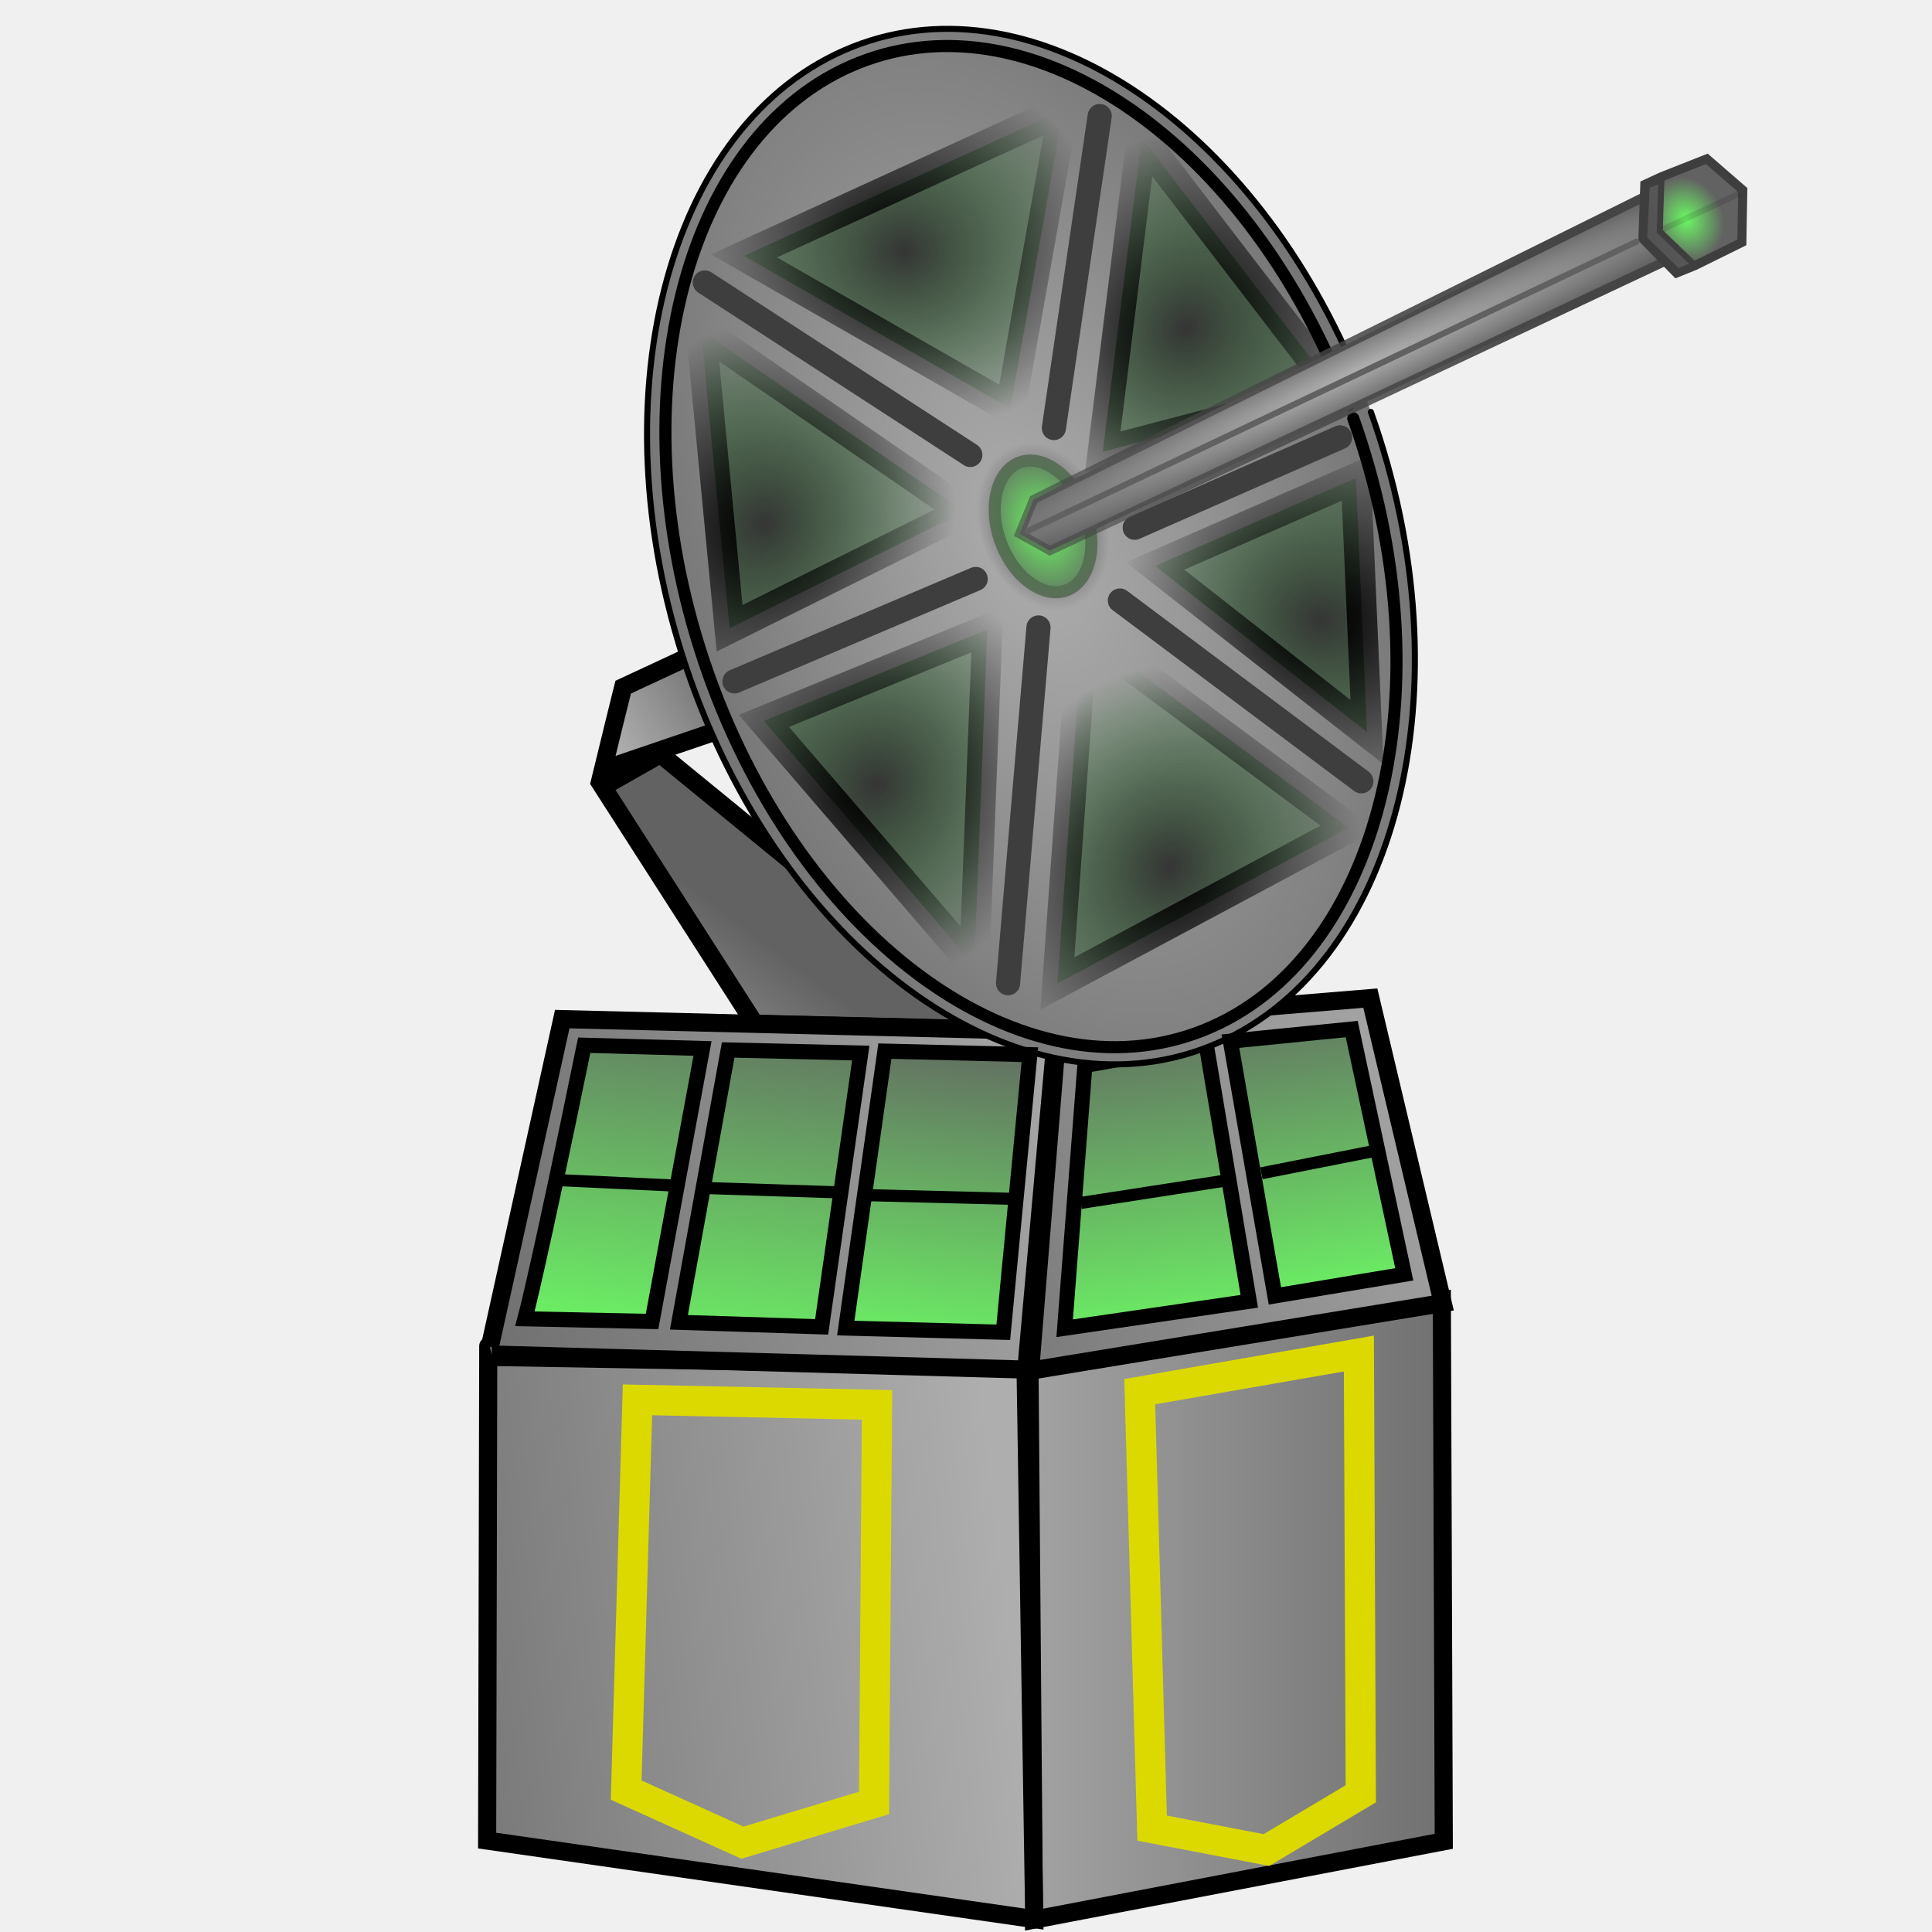
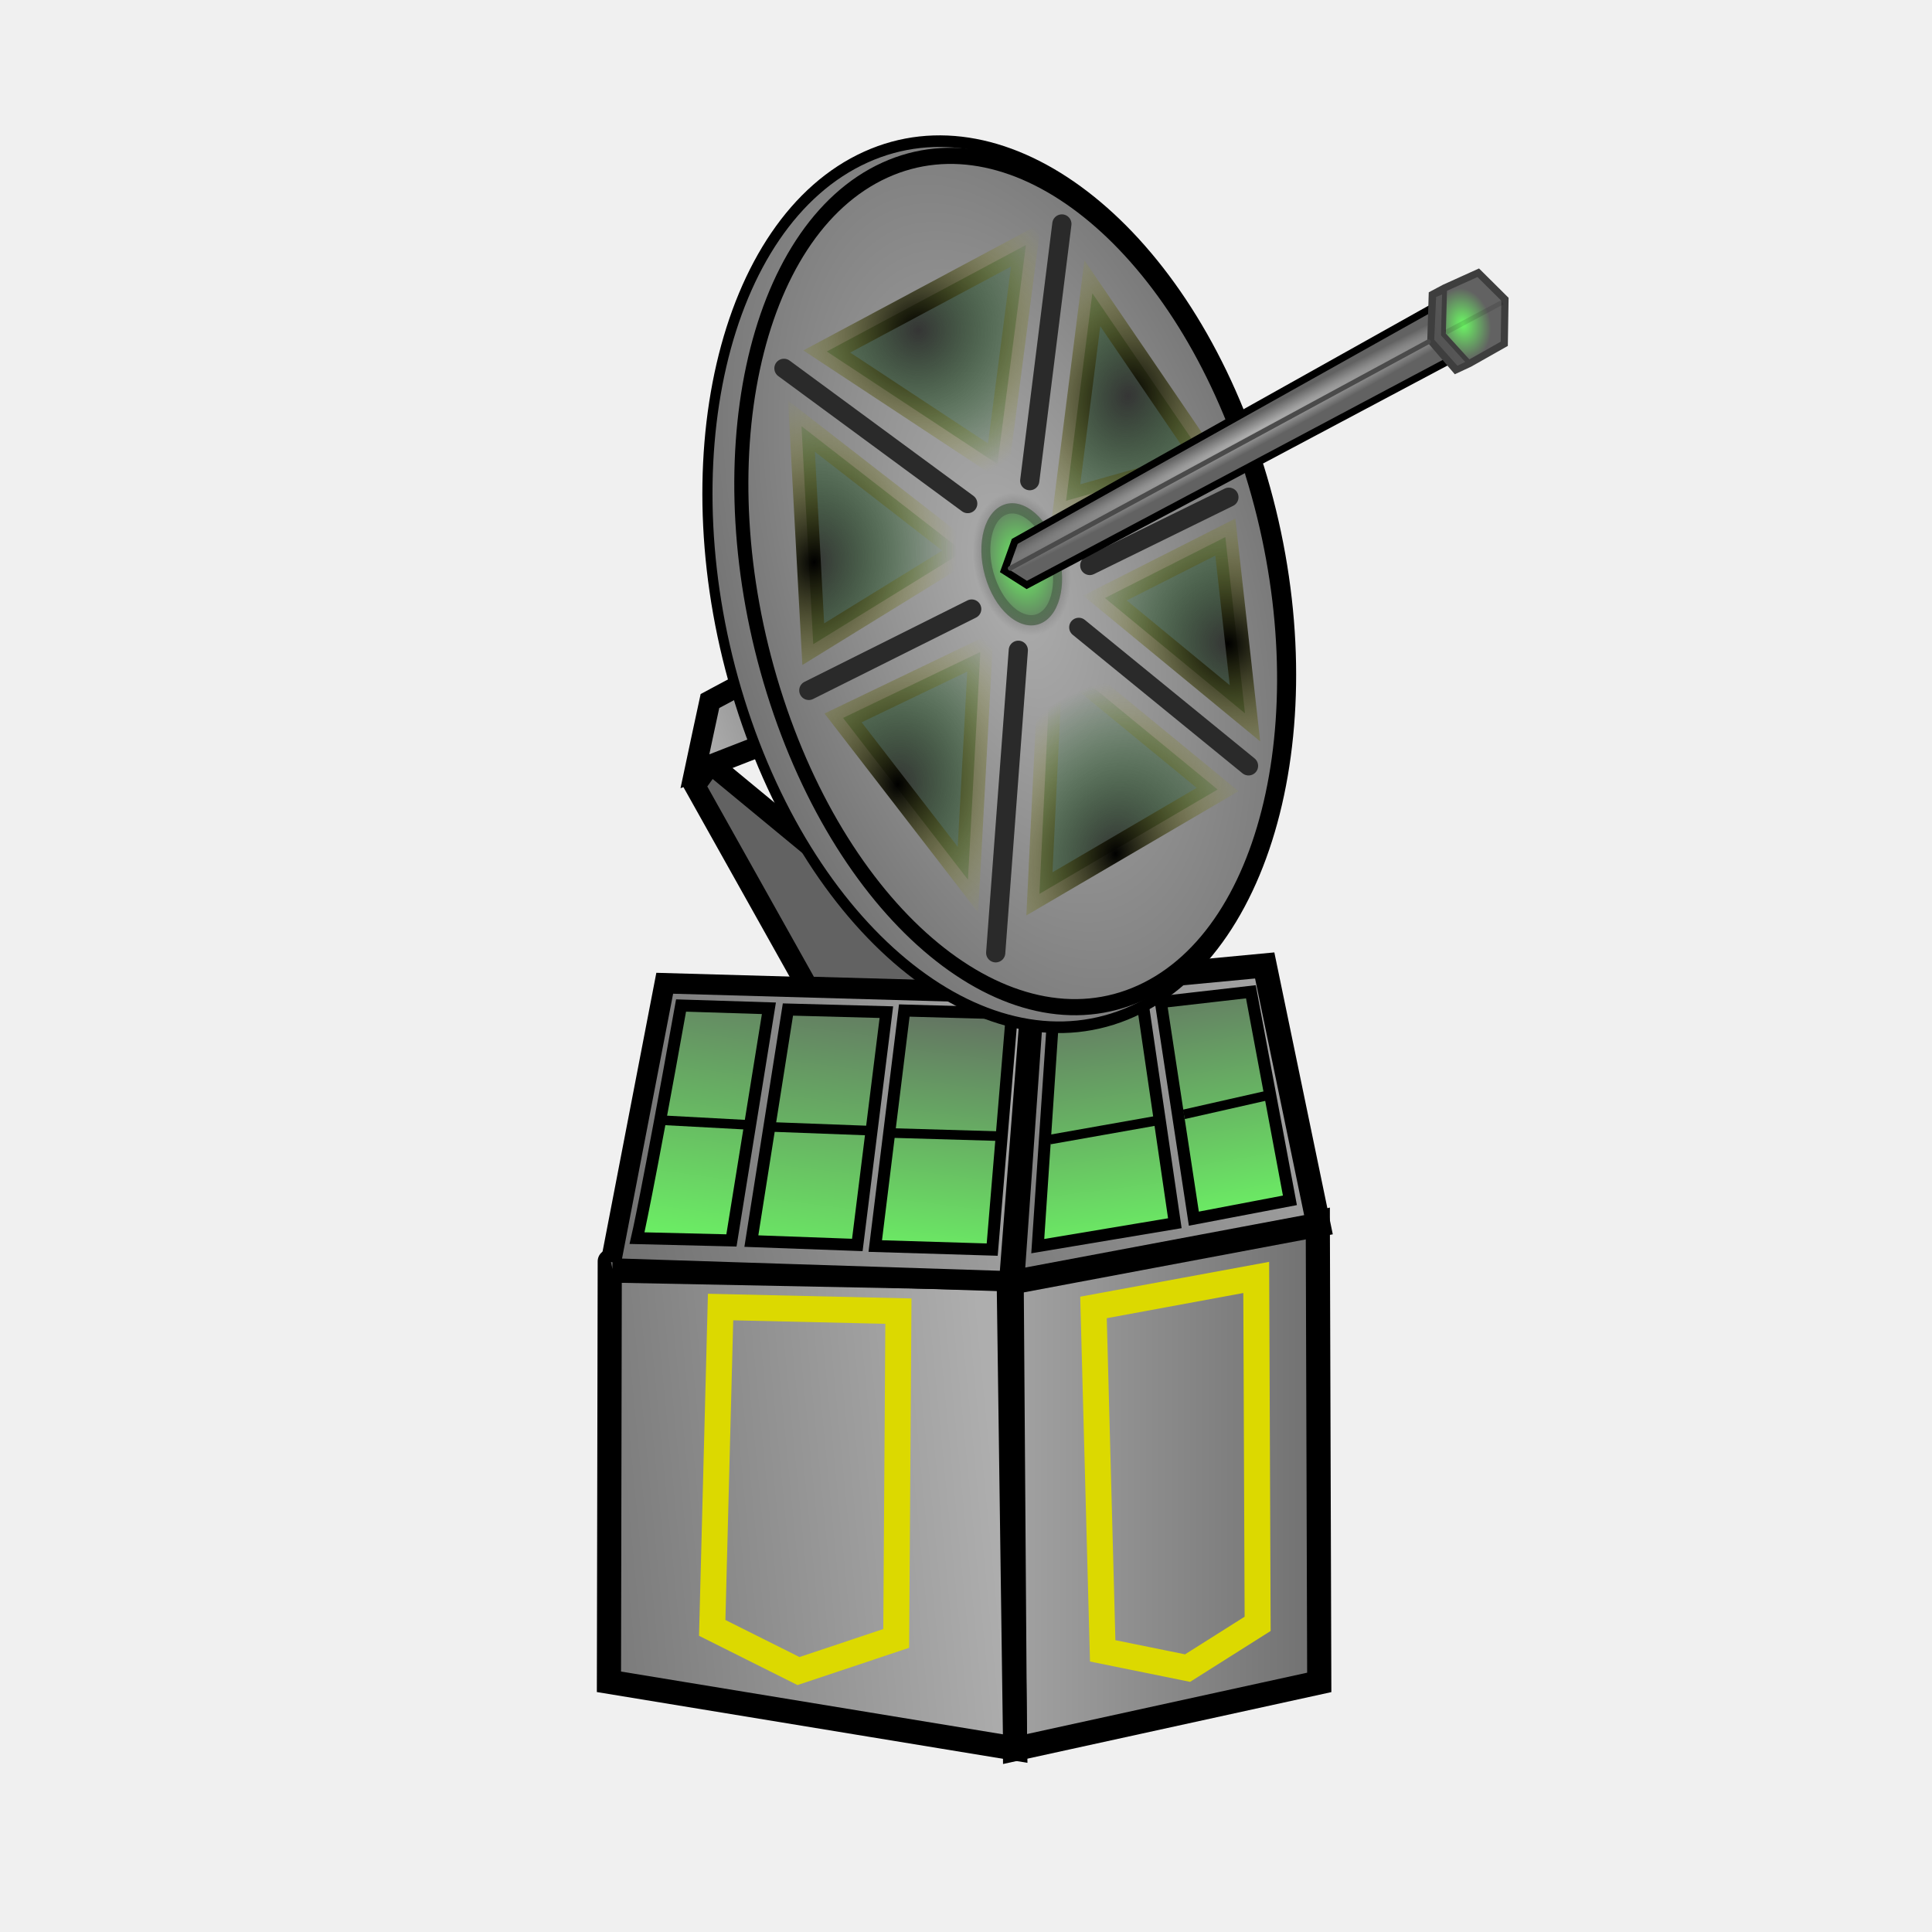
<svg xmlns="http://www.w3.org/2000/svg" xmlns:xlink="http://www.w3.org/1999/xlink" width="64" height="64" id="svg2" version="1.1">
  <defs id="defs4">
+     <linearGradient id="linearGradient3862">
+       <stop style="stop-color:#ffffff;stop-opacity:1;" offset="0" id="stop3864" />
+       <stop style="stop-color:#ffffff;stop-opacity:0;" offset="1" id="stop3866" />
+     </linearGradient>
    <linearGradient id="linearGradient3998">
      <stop id="stop4000" offset="0" style="stop-color:#bebebe;stop-opacity:1;" />
      <stop id="stop4002" offset="1" style="stop-color:#515151;stop-opacity:1;" />
    </linearGradient>
    <linearGradient id="linearGradient3932">
      <stop id="stop3934" offset="0" style="stop-color:#6cf864;stop-opacity:1;" />
      <stop id="stop3936" offset="1" style="stop-color:#626262;stop-opacity:1;" />
    </linearGradient>
    <linearGradient id="linearGradient3926">
      <stop id="stop3928" offset="0" style="stop-color:#f3ee28;stop-opacity:1;" />
      <stop id="stop3930" offset="1" style="stop-color:#89d539;stop-opacity:1;" />
    </linearGradient>
    <linearGradient id="linearGradient3920">
      <stop style="stop-color:#da7c71;stop-opacity:1;" offset="0" id="stop3922" />
      <stop style="stop-color:#2daf15;stop-opacity:1;" offset="1" id="stop3924" />
    </linearGradient>
    <linearGradient id="linearGradient3914">
      <stop id="stop3916" offset="0" style="stop-color:#7be02a;stop-opacity:1;" />
      <stop id="stop3918" offset="1" style="stop-color:#dc5f3f;stop-opacity:1;" />
    </linearGradient>
    <linearGradient id="linearGradient5419">
      <stop style="stop-color:#4c4c4c;stop-opacity:1;" offset="0" id="stop5421" />
      <stop style="stop-color:#666666;stop-opacity:1;" offset="1" id="stop5423" />
    </linearGradient>
    <linearGradient id="linearGradient3957">
-       <stop style="stop-color:#454545;stop-opacity:1;" offset="0" id="stop3959" />
-       <stop style="stop-color:#454545;stop-opacity:0.192;" offset="1" id="stop3961" />
+       <stop style="stop-color:#232323;stop-opacity:1;" offset="0" id="stop3959" />
+       <stop style="stop-color:#252525;stop-opacity:0.667;" offset="1" id="stop3961" />
    </linearGradient>
    <linearGradient id="linearGradient3949">
      <stop style="stop-color:#2c2c2c;stop-opacity:1;" offset="0" id="stop3951" />
      <stop style="stop-color:#2c2c2c;stop-opacity:0;" offset="1" id="stop3953" />
    </linearGradient>
    <linearGradient id="linearGradient3885">
      <stop style="stop-color:#000000;stop-opacity:1;" offset="0" id="stop3887" />
-       <stop style="stop-color:#000000;stop-opacity:0;" offset="1" id="stop3889" />
+       <stop style="stop-color:#abae2c;stop-opacity:0;" offset="1" id="stop3889" />
    </linearGradient>
    <linearGradient id="linearGradient3819">
      <stop style="stop-color:#353535;stop-opacity:1;" offset="0" id="stop3821" />
      <stop style="stop-color:#09610d;stop-opacity:0;" offset="1" id="stop3823" />
    </linearGradient>
    <linearGradient id="linearGradient3777">
      <stop style="stop-color:#aeaeae;stop-opacity:1;" offset="0" id="stop3779" />
      <stop style="stop-color:#626262;stop-opacity:1;" offset="1" id="stop3781" />
    </linearGradient>
    <radialGradient xlink:href="#linearGradient3777" id="radialGradient3795" cx="45.312" cy="26.857" fx="45.312" fy="26.857" r="12.498" gradientTransform="matrix(1.286568,-0.06713884,0.1206865,2.312691,-16.2264,-32.21291)" gradientUnits="userSpaceOnUse" />
-     <radialGradient xlink:href="#linearGradient3777" id="radialGradient3827" cx="49.554" cy="15.741" fx="49.554" fy="15.741" r="11.054" gradientTransform="matrix(0.05086814,0.1059088,-1.337816,0.642555,63.58261,985.2138)" gradientUnits="userSpaceOnUse" />
+     <radialGradient xlink:href="#linearGradient3777" id="radialGradient3827" cx="49.554" cy="15.741" fx="49.554" fy="15.741" r="11.054" gradientTransform="matrix(0.01934788,0.04079608,-0.996661,0.5341695,56.36547,992.1848)" gradientUnits="userSpaceOnUse" />
    <radialGradient xlink:href="#linearGradient3932" id="radialGradient3835" cx="39.821" cy="21.991" fx="39.821" fy="21.991" r="2.096" gradientTransform="matrix(1,0,0,1.362011,0,-7.961005)" gradientUnits="userSpaceOnUse" />
-     <linearGradient xlink:href="#linearGradient3777" id="linearGradient3849" x1="37.278" y1="50.463" x2="11.281" y2="53.748" gradientUnits="userSpaceOnUse" gradientTransform="matrix(1,0,0,1.139606,-4.285714,980.2021)" />
-     <radialGradient xlink:href="#linearGradient3932" id="radialGradient3881" cx="60.042" cy="999.655" fx="60.042" fy="999.655" r="1.939" gradientTransform="matrix(0.2909532,0.6831917,-0.5821443,0.2479198,620.3266,706.7816)" gradientUnits="userSpaceOnUse" />
-     <radialGradient xlink:href="#linearGradient3885" id="radialGradient3895" cx="34.219" cy="12.072" fx="34.219" fy="12.072" r="5.298" gradientTransform="matrix(1.297932,-0.00901056,0.0081415,1.172747,-14.5789,982.8351)" gradientUnits="userSpaceOnUse" />
-     <radialGradient xlink:href="#linearGradient3819" id="radialGradient3903" cx="34.219" cy="12.072" fx="34.219" fy="12.072" r="5.298" gradientTransform="matrix(1.297932,-0.00901056,0.0081415,1.172747,-14.5789,982.8351)" gradientUnits="userSpaceOnUse" />
-     <radialGradient xlink:href="#linearGradient3819" id="radialGradient3907" gradientUnits="userSpaceOnUse" gradientTransform="matrix(0.5772258,-1.162548,1.050421,0.5215527,-7.135629,1039.2)" cx="34.219" cy="12.072" fx="34.219" fy="12.072" r="5.298" />
-     <radialGradient xlink:href="#linearGradient3885" id="radialGradient3909" gradientUnits="userSpaceOnUse" gradientTransform="matrix(0.5772258,-1.162548,1.050421,0.5215527,-7.135629,1039.2)" cx="34.219" cy="12.072" fx="34.219" fy="12.072" r="5.298" />
-     <radialGradient xlink:href="#linearGradient3819" id="radialGradient3913" gradientUnits="userSpaceOnUse" gradientTransform="matrix(0.5772258,-1.162548,1.050421,0.5215527,-3.410691,1047.849)" cx="34.219" cy="12.072" fx="34.219" fy="12.072" r="5.298" />
-     <radialGradient xlink:href="#linearGradient3885" id="radialGradient3915" gradientUnits="userSpaceOnUse" gradientTransform="matrix(0.5772258,-1.162548,1.050421,0.5215527,-3.410691,1047.849)" cx="34.219" cy="12.072" fx="34.219" fy="12.072" r="5.298" />
-     <radialGradient xlink:href="#linearGradient3819" id="radialGradient3919" gradientUnits="userSpaceOnUse" gradientTransform="matrix(0.5772258,-1.162548,1.050421,0.5215527,6.312027,1050.564)" cx="34.219" cy="12.072" fx="34.219" fy="12.072" r="5.298" />
-     <radialGradient xlink:href="#linearGradient3885" id="radialGradient3921" gradientUnits="userSpaceOnUse" gradientTransform="matrix(0.5772258,-1.162548,1.050421,0.5215527,6.312027,1050.564)" cx="34.219" cy="12.072" fx="34.219" fy="12.072" r="5.298" />
-     <radialGradient xlink:href="#linearGradient3819" id="radialGradient3925" gradientUnits="userSpaceOnUse" gradientTransform="matrix(1.260951,0.3077496,-0.2780673,1.139333,3.958213,984.6023)" cx="34.219" cy="12.072" fx="34.219" fy="12.072" r="5.298" />
-     <radialGradient xlink:href="#linearGradient3885" id="radialGradient3927" gradientUnits="userSpaceOnUse" gradientTransform="matrix(1.260951,0.3077496,-0.2780673,1.139333,3.958213,984.6023)" cx="34.219" cy="12.072" fx="34.219" fy="12.072" r="5.298" />
-     <radialGradient xlink:href="#linearGradient3819" id="radialGradient3931" gradientUnits="userSpaceOnUse" gradientTransform="matrix(0.7548568,-1.055888,0.9540483,0.6820513,1.948876,1027.131)" cx="34.219" cy="12.072" fx="34.219" fy="12.072" r="5.298" />
-     <radialGradient xlink:href="#linearGradient3885" id="radialGradient3933" gradientUnits="userSpaceOnUse" gradientTransform="matrix(0.7548568,-1.055888,0.9540483,0.6820513,1.948876,1027.131)" cx="34.219" cy="12.072" fx="34.219" fy="12.072" r="5.298" />
-     <linearGradient xlink:href="#linearGradient3777" id="linearGradient3947" x1="35.108" y1="49.1" x2="56.185" y2="49.1" gradientUnits="userSpaceOnUse" gradientTransform="matrix(1,0,0,1.163324,-4.285714,978.7171)" />
+     <linearGradient xlink:href="#linearGradient3777" id="linearGradient3849" x1="37.278" y1="50.463" x2="11.281" y2="53.748" gradientUnits="userSpaceOnUse" gradientTransform="matrix(0.742456,0,0,0.9690262,5.010092,985.2901)" />
+     <radialGradient xlink:href="#linearGradient3932" id="radialGradient3881" cx="60.042" cy="999.655" fx="60.042" fy="999.655" r="1.939" gradientTransform="matrix(0.2160199,0.5809293,-0.4322165,0.2108103,467.5577,753.4906)" gradientUnits="userSpaceOnUse" />
+     <radialGradient xlink:href="#linearGradient3885" id="radialGradient3895" cx="34.219" cy="12.072" fx="34.219" fy="12.072" r="5.298" gradientTransform="matrix(0.9636573,-0.00766183,0.00604471,0.9972064,-2.632149,987.5291)" gradientUnits="userSpaceOnUse" />
+     <radialGradient xlink:href="#linearGradient3819" id="radialGradient3903" cx="34.219" cy="12.072" fx="34.219" fy="12.072" r="5.298" gradientTransform="matrix(0.9636573,-0.00766183,0.00604471,0.9972064,-2.632149,987.5291)" gradientUnits="userSpaceOnUse" />
+     <radialGradient xlink:href="#linearGradient3819" id="radialGradient3907" gradientUnits="userSpaceOnUse" gradientTransform="matrix(0.4285647,-0.9885343,0.7798916,0.4434849,2.894155,1035.457)" cx="34.219" cy="12.072" fx="34.219" fy="12.072" r="5.298" />
+     <radialGradient xlink:href="#linearGradient3885" id="radialGradient3909" gradientUnits="userSpaceOnUse" gradientTransform="matrix(0.4285647,-0.9885343,0.7798916,0.4434849,2.894155,1035.457)" cx="34.219" cy="12.072" fx="34.219" fy="12.072" r="5.298" />
+     <radialGradient xlink:href="#linearGradient3819" id="radialGradient3913" gradientUnits="userSpaceOnUse" gradientTransform="matrix(0.4285647,-0.9885343,0.7798916,0.4434849,5.659758,1042.812)" cx="34.219" cy="12.072" fx="34.219" fy="12.072" r="5.298" />
+     <radialGradient xlink:href="#linearGradient3885" id="radialGradient3915" gradientUnits="userSpaceOnUse" gradientTransform="matrix(0.4285647,-0.9885343,0.7798916,0.4434849,5.659758,1042.812)" cx="34.219" cy="12.072" fx="34.219" fy="12.072" r="5.298" />
+     <radialGradient xlink:href="#linearGradient3819" id="radialGradient3919" gradientUnits="userSpaceOnUse" gradientTransform="matrix(0.4285647,-0.9885343,0.7798916,0.4434849,12.87845,1045.12)" cx="34.219" cy="12.072" fx="34.219" fy="12.072" r="5.298" />
+     <radialGradient xlink:href="#linearGradient3885" id="radialGradient3921" gradientUnits="userSpaceOnUse" gradientTransform="matrix(0.4285647,-0.9885343,0.7798916,0.4434849,12.87845,1045.12)" cx="34.219" cy="12.072" fx="34.219" fy="12.072" r="5.298" />
+     <radialGradient xlink:href="#linearGradient3819" id="radialGradient3925" gradientUnits="userSpaceOnUse" gradientTransform="matrix(0.9362009,0.2616847,-0.2064528,0.9687942,11.13085,989.0317)" cx="34.219" cy="12.072" fx="34.219" fy="12.072" r="5.298" />
+     <radialGradient xlink:href="#linearGradient3885" id="radialGradient3927" gradientUnits="userSpaceOnUse" gradientTransform="matrix(0.9362009,0.2616847,-0.2064528,0.9687942,11.13085,989.0317)" cx="34.219" cy="12.072" fx="34.219" fy="12.072" r="5.298" />
+     <radialGradient xlink:href="#linearGradient3819" id="radialGradient3931" gradientUnits="userSpaceOnUse" gradientTransform="matrix(0.560448,-0.8978392,0.7083388,0.5799596,9.639,1025.194)" cx="34.219" cy="12.072" fx="34.219" fy="12.072" r="5.298" />
+     <radialGradient xlink:href="#linearGradient3885" id="radialGradient3933" gradientUnits="userSpaceOnUse" gradientTransform="matrix(0.560448,-0.8978392,0.7083388,0.5799596,9.639,1025.194)" cx="34.219" cy="12.072" fx="34.219" fy="12.072" r="5.298" />
+     <linearGradient xlink:href="#linearGradient3777" id="linearGradient3947" x1="35.108" y1="49.1" x2="56.185" y2="49.1" gradientUnits="userSpaceOnUse" gradientTransform="matrix(0.742456,0,0,0.9891936,5.010092,984.0274)" />
    <radialGradient xlink:href="#linearGradient3949" id="radialGradient3955" cx="39.821" cy="21.991" fx="39.821" fy="21.991" r="2.096" gradientTransform="matrix(1,0,0,1.362011,0,-7.961005)" gradientUnits="userSpaceOnUse" />
-     <linearGradient xlink:href="#linearGradient3957" id="linearGradient5427" x1="54.632" y1="999.434" x2="21.162" y2="1015.925" gradientUnits="userSpaceOnUse" gradientTransform="translate(-3.973214,-3.883929)" />
-     <linearGradient xlink:href="#linearGradient5419" id="linearGradient5441" x1="56.483" y1="1000.986" x2="64.476" y2="997.703" gradientUnits="userSpaceOnUse" gradientTransform="translate(-4.285714,-3.75)" />
-     <linearGradient xlink:href="#linearGradient3777" id="linearGradient3831" x1="37.76" y1="34.611" x2="10.16" y2="42.692" gradientUnits="userSpaceOnUse" />
-     <linearGradient xlink:href="#linearGradient3777" id="linearGradient3841" x1="50.513" y1="34.358" x2="24.554" y2="47.869" gradientUnits="userSpaceOnUse" />
-     <linearGradient xlink:href="#linearGradient3932" id="linearGradient3866" x1="20.577" y1="44.755" x2="22.19" y2="31.125" gradientUnits="userSpaceOnUse" />
-     <linearGradient xlink:href="#linearGradient3932" id="linearGradient3874" x1="26.472" y1="45.806" x2="27.911" y2="32.259" gradientUnits="userSpaceOnUse" gradientTransform="translate(-1.420527,988.3306)" />
-     <linearGradient xlink:href="#linearGradient3932" id="linearGradient3882" x1="31.802" y1="45.419" x2="33.055" y2="33.766" gradientUnits="userSpaceOnUse" />
-     <linearGradient xlink:href="#linearGradient3932" id="linearGradient3894" x1="39.014" y1="44.761" x2="37.723" y2="32.757" gradientUnits="userSpaceOnUse" />
-     <linearGradient xlink:href="#linearGradient3932" id="linearGradient3902" x1="44.681" y1="43.517" x2="42.946" y2="31.79" gradientUnits="userSpaceOnUse" />
-     <linearGradient xlink:href="#linearGradient3777" id="linearGradient3948" x1="19.448" y1="23.692" x2="23.738" y2="21.013" gradientUnits="userSpaceOnUse" gradientTransform="translate(0.6696433,988.9872)" />
-     <linearGradient xlink:href="#linearGradient3777" id="linearGradient3958" x1="19.387" y1="36.277" x2="23.782" y2="30.429" gradientUnits="userSpaceOnUse" gradientTransform="translate(0.8035714,988.5408)" />
+     <linearGradient xlink:href="#linearGradient5419" id="linearGradient5441" x1="56.483" y1="1000.986" x2="64.476" y2="997.703" gradientUnits="userSpaceOnUse" gradientTransform="matrix(0.742456,0,0,0.8503167,3.810535,149.3137)" />
+     <linearGradient xlink:href="#linearGradient3777" id="linearGradient3831" x1="37.76" y1="34.611" x2="10.16" y2="42.692" gradientUnits="userSpaceOnUse" gradientTransform="matrix(0.742456,0,0,0.8503167,8.192046,992.2288)" />
+     <linearGradient xlink:href="#linearGradient3777" id="linearGradient3841" x1="50.513" y1="34.358" x2="24.554" y2="47.869" gradientUnits="userSpaceOnUse" gradientTransform="matrix(0.742456,0,0,0.8503167,8.192046,992.2288)" />
+     <linearGradient xlink:href="#linearGradient3932" id="linearGradient3866" x1="20.577" y1="44.755" x2="22.19" y2="31.125" gradientUnits="userSpaceOnUse" gradientTransform="matrix(0.742456,0,0,0.8503167,8.192046,992.2288)" />
+     <linearGradient xlink:href="#linearGradient3932" id="linearGradient3874" x1="26.472" y1="45.806" x2="27.911" y2="32.259" gradientUnits="userSpaceOnUse" gradientTransform="matrix(0.742456,0,0,0.8503167,7.137367,992.202)" />
+     <linearGradient xlink:href="#linearGradient3932" id="linearGradient3882" x1="31.802" y1="45.419" x2="33.055" y2="33.766" gradientUnits="userSpaceOnUse" gradientTransform="matrix(0.742456,0,0,0.8503167,8.192046,992.2288)" />
+     <linearGradient xlink:href="#linearGradient3932" id="linearGradient3894" x1="39.014" y1="44.761" x2="37.723" y2="32.757" gradientUnits="userSpaceOnUse" gradientTransform="matrix(0.742456,0,0,0.8503167,8.192046,992.2288)" />
+     <linearGradient xlink:href="#linearGradient3932" id="linearGradient3902" x1="44.681" y1="43.517" x2="42.946" y2="31.79" gradientUnits="userSpaceOnUse" gradientTransform="matrix(0.742456,0,0,0.8503167,8.192046,992.2288)" />
+     <linearGradient xlink:href="#linearGradient3777" id="linearGradient3948" x1="19.448" y1="23.692" x2="27.735" y2="19.9" gradientUnits="userSpaceOnUse" gradientTransform="matrix(0.742456,0,0,0.8503167,8.689227,992.7602)" />
+     <linearGradient xlink:href="#linearGradient3777" id="linearGradient3958" x1="19.387" y1="36.277" x2="21.741" y2="33.399" gradientUnits="userSpaceOnUse" gradientTransform="matrix(0.742456,0,0,0.8503167,8.788662,992.3806)" />
+     <radialGradient xlink:href="#linearGradient3777" id="radialGradient3092" gradientUnits="userSpaceOnUse" gradientTransform="matrix(1.286568,-0.06713884,0.1206865,2.312691,-16.2264,-32.21291)" cx="45.312" cy="26.857" fx="45.312" fy="26.857" r="12.498" />
+     <linearGradient xlink:href="#linearGradient3862" id="linearGradient3868" x1="26.33" y1="56.549" x2="26.858" y2="43.923" gradientUnits="userSpaceOnUse" gradientTransform="matrix(0.9036148,0,0,0.9680599,2.530679,1.437132)" />
+     <linearGradient xlink:href="#linearGradient3862" id="linearGradient3876" x1="40.483" y1="56.773" x2="40.118" y2="43.136" gradientUnits="userSpaceOnUse" gradientTransform="matrix(0.9259975,0,0,0.9307052,1.980824,3.442051)" />
  </defs>
  <g id="layer1" transform="translate(0,-988.3622)" style="display:none">
    <path style="color:#000000;fill:none;stroke:#000000;stroke-width:0.1;stroke-miterlimit:4;stroke-dasharray:none;marker:none;visibility:visible;display:inline;overflow:visible;enable-background:accumulate" d="m 0,1004.362 32,-16 32,16 0,32 -32,16 -32,-16 z" id="rect3750" />
  </g>
  <g transform="translate(0,-988.3622)" id="g3757" style="display:inline">
-     <path style="fill:url(#linearGradient3947);fill-opacity:1;stroke:#000000;stroke-width:0.6;stroke-linecap:round;stroke-linejoin:miter;stroke-miterlimit:4;stroke-opacity:1;stroke-dasharray:none" d="m 47.763,1031.453 0.064,17.905 -13.575,2.595 -0.152,-18.636 c 5.908,-0.988 7.645,-0.644 13.663,-1.865 z" id="path3937" />
-     <path style="fill:url(#linearGradient3849);fill-opacity:1;stroke:#000000;stroke-width:0.6;stroke-linecap:round;stroke-linejoin:miter;stroke-miterlimit:4;stroke-opacity:1;stroke-dasharray:none" d="m 16.474,1033.316 17.498,0.302 0.289,18.317 -18.124,-2.601 0.037,-16.38" id="path3837" />
-     <path style="fill:url(#linearGradient3841);fill-opacity:1;stroke:#000000;stroke-width:0.6;stroke-linecap:butt;stroke-linejoin:miter;stroke-miterlimit:4;stroke-opacity:1;stroke-dasharray:none" d="M 47.793,43.166 45.394,33.064 35.051,33.916 34.124,45.407 z" id="path3833" transform="translate(0,988.3622)" />
-     <path style="fill:url(#linearGradient3958);fill-opacity:1;stroke:#000000;stroke-width:0.6;stroke-linecap:round;stroke-linejoin:miter;stroke-miterlimit:4;stroke-opacity:1;stroke-dasharray:none" d="m 32.321,1022.452 -7.321,-0.179 -5.033,-7.846 1.908,-1.083 11.25,9.197" id="path3950" />
-     <path style="fill:url(#linearGradient3831);fill-opacity:1;stroke:#000000;stroke-width:0.6;stroke-linecap:butt;stroke-linejoin:miter;stroke-miterlimit:4;stroke-opacity:1;stroke-dasharray:none" d="M 16.226,44.618 18.625,33.759 34.994,34.164 33.998,45.37 16.289,44.87" id="path3823" transform="translate(0,988.3622)" />
-     <path style="fill:url(#linearGradient3894);stroke:#000000;stroke-width:0.5;stroke-linecap:butt;stroke-linejoin:miter;stroke-miterlimit:4;stroke-opacity:1;stroke-dasharray:none;fill-opacity:1" d="M 39.955,34.58 35.938,35.295 35.268,44 41.384,43.107 z" id="path3886" transform="translate(0,988.3622)" />
-     <path style="fill:url(#linearGradient3948);fill-opacity:1;stroke:#000000;stroke-width:0.6;stroke-linecap:round;stroke-linejoin:miter;stroke-miterlimit:4;stroke-opacity:1;stroke-dasharray:none" d="m 23.802,1012.56 -3.831,1.302 0.36,-1.476 0.312,-1.26 2.27,-1.058 0.928,2.54" id="path3938" />
-     <path style="fill:url(#radialGradient3795);fill-opacity:1;stroke:#000000;stroke-width:0.2;stroke-linecap:round;stroke-linejoin:round;stroke-miterlimit:4;stroke-opacity:1;stroke-dasharray:none" id="path3007" d="M 57.398,26.061 C 57.701,35.765 52.535,43.988 45.86,44.428 39.186,44.868 33.529,37.358 33.227,27.654 32.924,17.949 38.09,9.726 44.765,9.286 51.309,8.855 56.9,16.075 57.378,25.574" transform="matrix(0.9518439,-0.3065832,0.3065832,0.9518439,-17.2126,994.7976)" />
-     <path transform="matrix(0.9518439,-0.3065832,0.3065832,0.9518439,-17.2126,994.7976)" d="m 56.778,26.086 c 0.287,9.391 -4.614,17.349 -10.946,17.774 C 39.5,44.287 34.134,37.019 33.847,27.628 33.56,18.237 38.46,10.279 44.793,9.853 51.001,9.436 56.306,16.423 56.76,25.615" id="path4004" style="fill:url(#radialGradient3795);fill-opacity:1;stroke:#000000;stroke-width:0.4;stroke-linecap:round;stroke-linejoin:round;stroke-miterlimit:4;stroke-opacity:1;stroke-dasharray:none" />
-     <path style="fill:url(#radialGradient3835);fill-opacity:1.0;stroke:url(#radialGradient3955);stroke-width:0.8;stroke-linecap:round;stroke-linejoin:round;stroke-miterlimit:4;stroke-opacity:1;stroke-dasharray:none" id="path3797" d="m 41.516,21.88 c 0.042,1.355 -0.682,2.503 -1.618,2.564 -0.936,0.061 -1.729,-0.987 -1.772,-2.342 -0.042,-1.355 0.682,-2.503 1.618,-2.564 0.918,-0.06 1.702,0.948 1.769,2.274" transform="matrix(0.940177,-0.3406863,0.3406863,0.940177,-10.37767,998.6908)" />
-     <path style="fill:none;stroke:#3e3e3e;stroke-width:0.8;stroke-linecap:round;stroke-linejoin:miter;stroke-miterlimit:4;stroke-opacity:1;stroke-dasharray:none" d="m 23.348,997.719 8.795,5.714" id="path3859" />
-     <path style="fill:none;stroke:#3e3e3e;stroke-width:0.8;stroke-linecap:round;stroke-linejoin:miter;stroke-miterlimit:4;stroke-opacity:1;stroke-dasharray:none" d="m 36.429,992.205 -1.518,10.336" id="path3861" />
-     <path style="fill:none;stroke:#3e3e3e;stroke-width:0.8;stroke-linecap:round;stroke-linejoin:miter;stroke-miterlimit:4;stroke-opacity:1;stroke-dasharray:none" d="m 37.589,1005.844 6.803,-2.993" id="path3863" />
-     <path style="fill:none;stroke:#3e3e3e;stroke-width:0.8;stroke-linecap:round;stroke-linejoin:miter;stroke-miterlimit:4;stroke-opacity:1;stroke-dasharray:none" d="m 37.098,1008.255 7.999,5.99" id="path3865" />
-     <path style="fill:none;stroke:#3e3e3e;stroke-width:0.8;stroke-linecap:round;stroke-linejoin:miter;stroke-miterlimit:4;stroke-opacity:1;stroke-dasharray:none" d="m 34.401,1009.148 -1.008,11.786" id="path3867" />
-     <path style="fill:none;stroke:#3e3e3e;stroke-width:0.8;stroke-linecap:round;stroke-linejoin:miter;stroke-miterlimit:4;stroke-opacity:1;stroke-dasharray:none" d="m 32.321,1007.541 -7.991,3.393" id="path3869" />
-     <path style="fill:url(#radialGradient3903);fill-opacity:1;stroke:url(#radialGradient3895);stroke-width:1px;stroke-linecap:butt;stroke-linejoin:miter;stroke-opacity:1" d="m 24.645,996.839 8.824,5.054 1.754,-9.898 z" id="path3883" />
-     <path id="path3905" d="m 24.169,1009.174 7.773,-3.864 -8.72,-5.994 z" style="fill:url(#radialGradient3907);fill-opacity:1;stroke:url(#radialGradient3909);stroke-width:1px;stroke-linecap:butt;stroke-linejoin:miter;stroke-opacity:1" />
-     <path style="fill:url(#radialGradient3913);fill-opacity:1;stroke:url(#radialGradient3915);stroke-width:1px;stroke-linecap:butt;stroke-linejoin:miter;stroke-opacity:1" d="m 25.304,1012.243 6.97,8.1 0.432,-11.128 z" id="path3911" />
-     <path id="path3917" d="m 35.027,1020.94 9.648,-5.159 -8.809,-6.53 z" style="fill:url(#radialGradient3919);fill-opacity:1;stroke:url(#radialGradient3921);stroke-width:1px;stroke-linecap:butt;stroke-linejoin:miter;stroke-opacity:1" />
-     <path style="fill:url(#radialGradient3925);fill-opacity:1;stroke:url(#radialGradient3927);stroke-width:1px;stroke-linecap:butt;stroke-linejoin:miter;stroke-opacity:1" d="m 38.266,1007.111 7.017,5.502 -0.366,-8.414 z" id="path3923" />
-     <path id="path3929" d="m 36.531,1003.325 7.718,-2.02 -6.427,-8.376 z" style="fill:url(#radialGradient3931);fill-opacity:1;stroke:url(#radialGradient3933);stroke-width:1px;stroke-linecap:butt;stroke-linejoin:miter;stroke-opacity:1" />
-     <path style="fill:url(#radialGradient3827);fill-opacity:1;stroke:url(#linearGradient5427);stroke-width:0.3;stroke-linecap:butt;stroke-linejoin:miter;stroke-miterlimit:4;stroke-opacity:1;stroke-dasharray:none" d="m 34.241,1004.907 20.893,-10.357 0.714,2.143 -21.071,9.911 -1.003,-0.557 z" id="path3809" />
-     <path style="fill:url(#radialGradient3881);fill-opacity:1;stroke:#3e3e3e;stroke-width:0.3;stroke-linecap:butt;stroke-linejoin:miter;stroke-miterlimit:4;stroke-opacity:1;stroke-dasharray:none" d="m 54.487,994.472 -0.063,1.803 1.112,1.132 0.612,-0.248 1.553,-0.767 0.031,-1.734 -1.192,-1.034 -1.509,0.596 z" id="path3871" />
-     <path style="fill:url(#linearGradient5441);fill-opacity:1;stroke:#3e3e3e;stroke-width:0.2;stroke-linecap:butt;stroke-linejoin:miter;stroke-miterlimit:4;stroke-opacity:1;stroke-dasharray:none" d="m 55.034,994.332 -0.052,1.696 1.149,1.103 -0.551,0.231 -1.116,-1.094 0.089,-1.763 z" id="path5407" />
-     <path style="fill:none;stroke:#616161;stroke-width:0.2;stroke-linecap:round;stroke-linejoin:miter;stroke-miterlimit:4;stroke-opacity:1;stroke-dasharray:none" d="m 54.208,996.369 -20.167,9.587" id="path5443" />
-     <path style="fill:none;stroke:#000000;stroke-width:0.2;stroke-linecap:butt;stroke-linejoin:miter;stroke-miterlimit:4;stroke-opacity:0.118;stroke-dasharray:none" d="m 55.067,995.967 2.548,-1.194" id="path5445" />
-     <path style="fill:none;stroke:#dcd900;stroke-width:1;stroke-linecap:butt;stroke-linejoin:miter;stroke-opacity:1;stroke-miterlimit:4;stroke-dasharray:none" d="m 20.743,1047.662 0.374,-12.928 7.935,0.166 -0.098,13.188 -4.36,1.315 z" id="path3843" />
-     <path style="fill:url(#linearGradient3866);fill-opacity:1;stroke:#000000;stroke-width:0.5;stroke-linecap:butt;stroke-linejoin:miter;stroke-miterlimit:4;stroke-opacity:1;stroke-dasharray:none" d="m 19.353,34.625 c -1.518,7.411 -1.964,9.062 -1.964,9.062 l 4.211,0.089 1.672,-9.044 z" id="path3854" transform="translate(0,988.3622)" />
-     <path style="fill:url(#linearGradient3874);fill-opacity:1;stroke:#000000;stroke-width:0.5;stroke-linecap:butt;stroke-linejoin:miter;stroke-miterlimit:4;stroke-opacity:1;stroke-dasharray:none" d="m 24.122,1023.144 4.392,0.102 -1.296,9.07 -4.728,-0.151 z" id="path3856" />
-     <path style="fill:url(#linearGradient3882);fill-opacity:1;stroke:#000000;stroke-width:0.5;stroke-linecap:butt;stroke-linejoin:miter;stroke-miterlimit:4;stroke-opacity:1;stroke-dasharray:none" d="m 29.313,34.82 4.802,0.117 -0.88,9.196 -5.218,-0.139 z" id="path3858" transform="translate(0,988.3622)" />
-     <path style="fill:url(#linearGradient3902);stroke:#000000;stroke-width:0.5;stroke-linecap:butt;stroke-linejoin:miter;stroke-miterlimit:4;stroke-opacity:1;stroke-dasharray:none;fill-opacity:1" d="m 44.777,34.089 1.741,8.125 -4.286,0.714 -1.473,-8.438 z" id="path3884" transform="translate(0,988.3622)" />
-     <path style="fill:none;stroke:#000000;stroke-width:0.4;stroke-linecap:butt;stroke-linejoin:miter;stroke-miterlimit:4;stroke-opacity:1;stroke-dasharray:none" d="m 18.415,1027.451 3.874,0.182" id="path3904" />
-     <path style="fill:none;stroke:#000000;stroke-width:0.4;stroke-linecap:butt;stroke-linejoin:miter;stroke-miterlimit:4;stroke-opacity:1;stroke-dasharray:none" d="m 23.448,1027.719 4.366,0.143" id="path3906" />
-     <path style="fill:none;stroke:#000000;stroke-width:0.4;stroke-linecap:butt;stroke-linejoin:miter;stroke-miterlimit:4;stroke-opacity:1;stroke-dasharray:none" d="m 28.766,1027.954 4.806,0.122" id="path3908" />
-     <path style="fill:none;stroke:#000000;stroke-width:0.4;stroke-linecap:butt;stroke-linejoin:miter;stroke-opacity:1;stroke-miterlimit:4;stroke-dasharray:none" d="M 41.786,38.866 45.625,38.107" id="path3910" transform="translate(0,988.3622)" />
-     <path style="fill:none;stroke:#000000;stroke-width:0.4;stroke-linecap:butt;stroke-linejoin:miter;stroke-miterlimit:4;stroke-opacity:1;stroke-dasharray:none" d="m 35.804,39.848 4.756,-0.735" id="path3912" transform="translate(0,988.3622)" />
-     <path style="fill:none;stroke:#dcd900;stroke-width:1;stroke-linecap:butt;stroke-linejoin:miter;stroke-miterlimit:4;stroke-opacity:1;stroke-dasharray:none;display:inline" d="m 41.953,61.285 -3.788,-0.726 -0.41,-14.458 7.26,-1.263 0.063,14.584 z" id="path3962" transform="translate(0,988.3622)" />
+     <path style="fill:url(#linearGradient3947);fill-opacity:1;stroke:#000000;stroke-width:0.8;stroke-linecap:round;stroke-linejoin:miter;stroke-miterlimit:4;stroke-opacity:1;stroke-dasharray:none" d="m 43.654,1028.869 0.048,15.225 -10.079,2.207 -0.113,-15.847 c 4.386,-0.84 5.676,-0.548 10.144,-1.586 z" id="path3937" />
+     <path style="fill:url(#linearGradient3849);fill-opacity:1;stroke:#000000;stroke-width:0.8;stroke-linecap:round;stroke-linejoin:miter;stroke-miterlimit:4;stroke-opacity:1;stroke-dasharray:none" d="m 20.424,1030.454 12.991,0.257 0.214,15.575 -13.457,-2.212 0.027,-13.928" id="path3837" />
+     <path style="fill:url(#linearGradient3841);fill-opacity:1;stroke:#000000;stroke-width:0.8;stroke-linecap:butt;stroke-linejoin:miter;stroke-miterlimit:4;stroke-opacity:1;stroke-dasharray:none" d="m 43.676,1028.933 -1.781,-8.589 -7.679,0.725 -0.688,9.771 z" id="path3833" />
+     <path style="fill:url(#linearGradient3958);fill-opacity:1;stroke:#000000;stroke-width:0.7;stroke-linecap:round;stroke-linejoin:miter;stroke-miterlimit:4;stroke-opacity:1;stroke-dasharray:none" d="m 32.189,1021.216 -5.436,-0.152 -3.737,-6.672 0.526,-0.733 9.244,7.632" id="path3950" />
+     <path style="fill:url(#linearGradient3831);fill-opacity:1;stroke:#000000;stroke-width:0.677;stroke-linecap:butt;stroke-linejoin:miter;stroke-miterlimit:4;stroke-opacity:1;stroke-dasharray:none" d="m 20.239,1030.168 1.781,-9.234 12.153,0.344 -0.739,9.529 -13.149,-0.425" id="path3823" />
+     <path style="fill:url(#linearGradient3894);fill-opacity:1;stroke:#000000;stroke-width:0.397;stroke-linecap:butt;stroke-linejoin:miter;stroke-miterlimit:4;stroke-opacity:1;stroke-dasharray:none" d="m 37.857,1021.633 -2.983,0.607 -0.497,7.402 4.541,-0.759 z" id="path3886" />
+     <path style="fill:url(#linearGradient3948);fill-opacity:1;stroke:#000000;stroke-width:0.7;stroke-linecap:round;stroke-linejoin:miter;stroke-miterlimit:4;stroke-opacity:1;stroke-dasharray:none" d="m 25.864,1012.805 -2.844,1.107 0.267,-1.256 0.231,-1.071 1.685,-0.9 0.689,2.159" id="path3938" />
+     <path style="fill:url(#linearGradient3902);fill-opacity:1;stroke:#000000;stroke-width:0.397;stroke-linecap:butt;stroke-linejoin:miter;stroke-miterlimit:4;stroke-opacity:1;stroke-dasharray:none" d="m 41.437,1021.216 1.293,6.909 -3.182,0.607 -1.094,-7.175 z" id="path3884" />
+     <path style="fill:url(#linearGradient3882);fill-opacity:1;stroke:#000000;stroke-width:0.397;stroke-linecap:butt;stroke-linejoin:miter;stroke-miterlimit:4;stroke-opacity:1;stroke-dasharray:none" d="m 29.956,1021.837 3.565,0.1 -0.653,7.82 -3.874,-0.118 z" id="path3858" />
+     <path style="fill:url(#radialGradient3092);fill-opacity:1;stroke:#000000;stroke-width:0.452;stroke-linecap:round;stroke-linejoin:round;stroke-miterlimit:4;stroke-opacity:1;stroke-dasharray:none" id="path3007" d="M 57.734,26.056 C 58.045,35.812 52.736,44.078 45.876,44.521 39.016,44.963 33.202,37.413 32.891,27.658 32.58,17.903 37.889,9.636 44.749,9.194 51.475,8.76 57.222,16.018 57.713,25.567" transform="matrix(0.7067022,-0.2606928,0.2276245,0.8093687,-5.033981,997.7903)" />
+     <path transform="matrix(0.7067022,-0.2606928,0.2276245,0.8093687,-4.587553,997.701)" d="m 56.778,26.086 c 0.287,9.391 -4.614,17.349 -10.946,17.774 C 39.5,44.287 34.134,37.019 33.847,27.628 33.56,18.237 38.46,10.279 44.793,9.853 51.001,9.436 56.306,16.423 56.76,25.615" id="path4004" style="fill:url(#radialGradient3795);fill-opacity:1;stroke:#000000;stroke-width:0.629;stroke-linecap:round;stroke-linejoin:round;stroke-miterlimit:4;stroke-opacity:1;stroke-dasharray:none" />
+     <path style="fill:url(#radialGradient3835);fill-opacity:1;stroke:url(#radialGradient3955);stroke-width:0.8;stroke-linecap:round;stroke-linejoin:round;stroke-miterlimit:4;stroke-opacity:1;stroke-dasharray:none" id="path3797" d="m 41.516,21.88 c 0.042,1.355 -0.682,2.503 -1.618,2.564 -0.936,0.061 -1.729,-0.987 -1.772,-2.342 -0.042,-1.355 0.682,-2.503 1.618,-2.564 0.918,-0.06 1.702,0.948 1.769,2.274" transform="matrix(0.6980401,-0.2896912,0.2529446,0.7994482,0.4870789,1001.011)" />
+     <path style="fill:none;stroke:#2a2a2a;stroke-width:0.636;stroke-linecap:round;stroke-linejoin:miter;stroke-miterlimit:4;stroke-opacity:1;stroke-dasharray:none" d="m 25.969,1000.564 6.088,4.48" id="path3859" />
+     <path style="fill:none;stroke:#2a2a2a;stroke-width:0.636;stroke-linecap:round;stroke-linejoin:miter;stroke-miterlimit:4;stroke-opacity:1;stroke-dasharray:none" d="m 35.176,995.781 -1.064,8.504" id="path3861" />
+     <path style="fill:none;stroke:#2a2a2a;stroke-width:0.636;stroke-linecap:round;stroke-linejoin:miter;stroke-miterlimit:4;stroke-opacity:1;stroke-dasharray:none" d="m 36.1,1007.094 4.609,-2.261" id="path3863" />
+     <path style="fill:none;stroke:#2a2a2a;stroke-width:0.636;stroke-linecap:round;stroke-linejoin:miter;stroke-miterlimit:4;stroke-opacity:1;stroke-dasharray:none" d="m 35.736,1009.144 5.623,4.588" id="path3865" />
+     <path style="fill:none;stroke:#2a2a2a;stroke-width:0.636;stroke-linecap:round;stroke-linejoin:miter;stroke-miterlimit:4;stroke-opacity:1;stroke-dasharray:none" d="m 33.733,1009.903 -0.749,10.022" id="path3867" />
+     <path style="fill:none;stroke:#2a2a2a;stroke-width:0.636;stroke-linecap:round;stroke-linejoin:miter;stroke-miterlimit:4;stroke-opacity:1;stroke-dasharray:none" d="m 32.189,1008.537 -5.396,2.696" id="path3869" />
+     <path style="fill:url(#radialGradient3903);fill-opacity:1;stroke:url(#radialGradient3895);stroke-width:0.795px;stroke-linecap:butt;stroke-linejoin:miter;stroke-opacity:1" d="m 27.388,1000.006 5.653,3.728 0.945,-7.256 z" id="path3883" />
+     <path id="path3905" d="m 26.94,1009.702 4.968,-3.063 -5.358,-4.159 z" style="fill:url(#radialGradient3907);fill-opacity:1;stroke:url(#radialGradient3909);stroke-width:0.795px;stroke-linecap:butt;stroke-linejoin:miter;stroke-opacity:1" />
+     <path style="fill:url(#radialGradient3913);fill-opacity:1;stroke:url(#radialGradient3915);stroke-width:0.795px;stroke-linecap:butt;stroke-linejoin:miter;stroke-opacity:1" d="m 27.928,1012.144 4.137,5.359 0.41,-7.543 z" id="path3911" />
+     <path id="path3917" d="m 34.432,1017.973 5.903,-3.457 -5.514,-4.526 z" style="fill:url(#radialGradient3919);fill-opacity:1;stroke:url(#radialGradient3921);stroke-width:0.795px;stroke-linecap:butt;stroke-linejoin:miter;stroke-opacity:1" />
+     <path style="fill:url(#radialGradient3925);fill-opacity:1;stroke:url(#radialGradient3927);stroke-width:0.795px;stroke-linecap:butt;stroke-linejoin:miter;stroke-opacity:1" d="m 36.603,1008.172 4.638,3.819 -0.65,-5.838 z" id="path3923" />
+     <path id="path3929" d="m 35.315,1004.952 4.659,-1.316 -3.789,-5.56 z" style="fill:url(#radialGradient3931);fill-opacity:1;stroke:url(#radialGradient3933);stroke-width:0.795px;stroke-linecap:butt;stroke-linejoin:miter;stroke-opacity:1" />
+     <path style="fill:url(#radialGradient3827);fill-opacity:1;stroke:#000000;stroke-width:0.238;stroke-linecap:butt;stroke-linejoin:miter;stroke-miterlimit:4;stroke-opacity:1;stroke-dasharray:none" d="m 33.615,1006.297 13.871,-7.765 0.846,1.601 -14.319,7.607 -0.745,-0.474 z" id="path3809" />
+     <path style="fill:url(#radialGradient3881);fill-opacity:1;stroke:#3e3e3e;stroke-width:0.238;stroke-linecap:butt;stroke-linejoin:miter;stroke-miterlimit:4;stroke-opacity:1;stroke-dasharray:none" d="m 47.446,998.118 -0.047,1.533 0.825,0.963 0.454,-0.211 1.153,-0.652 0.023,-1.475 -0.885,-0.879 -1.121,0.507 z" id="path3871" />
+     <path style="fill:url(#linearGradient5441);fill-opacity:1;stroke:#3e3e3e;stroke-width:0.159;stroke-linecap:butt;stroke-linejoin:miter;stroke-miterlimit:4;stroke-opacity:1;stroke-dasharray:none" d="m 47.853,997.999 -0.038,1.442 0.853,0.938 -0.409,0.196 -0.829,-0.93 0.066,-1.499 z" id="path5407" />
+     <path style="fill:none;stroke:#4a4a4a;stroke-width:0.159;stroke-linecap:round;stroke-linejoin:miter;stroke-miterlimit:4;stroke-opacity:1;stroke-dasharray:none" d="m 47.318,999.684 -13.853,7.505" id="path5443" />
+     <path style="fill:none;stroke:#000000;stroke-width:0.159;stroke-linecap:butt;stroke-linejoin:miter;stroke-miterlimit:4;stroke-opacity:0.118;stroke-dasharray:none" d="m 47.893,999.374 1.876,-1" id="path5445" />
+     <path style="fill:none;stroke:#dcd900;stroke-width:0.86;stroke-linecap:butt;stroke-linejoin:miter;stroke-miterlimit:4;stroke-opacity:1;stroke-dasharray:none" d="m 23.593,1042.288 0.277,-10.629 5.891,0.136 -0.073,10.842 -3.237,1.081 z" id="path3843" />
+     <path style="fill:url(#linearGradient3866);fill-opacity:1;stroke:#000000;stroke-width:0.397;stroke-linecap:butt;stroke-linejoin:miter;stroke-miterlimit:4;stroke-opacity:1;stroke-dasharray:none" d="m 22.561,1021.671 c -1.127,6.301 -1.458,7.706 -1.458,7.706 l 3.127,0.076 1.241,-7.69 z" id="path3854" />
+     <path style="fill:url(#linearGradient3874);fill-opacity:1;stroke:#000000;stroke-width:0.397;stroke-linecap:butt;stroke-linejoin:miter;stroke-miterlimit:4;stroke-opacity:1;stroke-dasharray:none" d="m 26.101,1021.804 3.261,0.087 -0.962,7.712 -3.51,-0.128 z" id="path3856" />
+     <path style="fill:none;stroke:#000000;stroke-width:0.318;stroke-linecap:butt;stroke-linejoin:miter;stroke-miterlimit:4;stroke-opacity:1;stroke-dasharray:none" d="m 21.865,1025.467 2.877,0.155" id="path3904" />
+     <path style="fill:none;stroke:#000000;stroke-width:0.318;stroke-linecap:butt;stroke-linejoin:miter;stroke-miterlimit:4;stroke-opacity:1;stroke-dasharray:none" d="m 25.601,1025.695 3.242,0.122" id="path3906" />
+     <path style="fill:none;stroke:#000000;stroke-width:0.318;stroke-linecap:butt;stroke-linejoin:miter;stroke-miterlimit:4;stroke-opacity:1;stroke-dasharray:none" d="m 29.549,1025.895 3.568,0.104" id="path3908" />
+     <path style="fill:none;stroke:#000000;stroke-width:0.318;stroke-linecap:butt;stroke-linejoin:miter;stroke-miterlimit:4;stroke-opacity:1;stroke-dasharray:none" d="m 39.216,1025.277 2.85,-0.645" id="path3910" />
+     <path style="fill:none;stroke:#000000;stroke-width:0.318;stroke-linecap:butt;stroke-linejoin:miter;stroke-miterlimit:4;stroke-opacity:1;stroke-dasharray:none" d="m 34.775,1026.112 3.531,-0.625" id="path3912" />
+     <path style="fill:none;stroke:#dcd900;stroke-width:0.86;stroke-linecap:butt;stroke-linejoin:miter;stroke-miterlimit:4;stroke-opacity:1;stroke-dasharray:none;display:inline" d="m 39.34,1043.62 -2.812,-0.571 -0.305,-11.376 5.391,-0.994 0.047,11.475 z" id="path3962" />
  </g>
  <g id="layer2" style="display:none">
-     <path style="color:#000000;fill:#ffffff;fill-opacity:1;fill-rule:nonzero;stroke:none;stroke-width:0.1;marker:none;visibility:visible;display:inline;overflow:visible;enable-background:accumulate" d="m 20.993,46.316 8.202,0.176 -0.061,13.206 -4.73,1.34 -3.756,-1.737 z" id="rect2991-7" />
-     <path style="color:#000000;fill:#ffffff;fill-opacity:1;fill-rule:nonzero;stroke:none;stroke-width:0.1;marker:none;visibility:visible;display:inline;overflow:visible;enable-background:accumulate" d="m 37.705,45.563 7.197,-0.868 0.141,14.703 -3.122,1.939 -3.79,-0.787 z" id="rect2991-4-3" />
+     <path style="color:#000000;fill:url(#linearGradient3868);fill-opacity:1;fill-rule:nonzero;stroke:none;stroke-width:0.1;marker:none;visibility:visible;display:inline;overflow:visible;enable-background:accumulate" d="m 24.203,44.318 5.221,0.137 -0.039,10.317 -3.011,1.047 -2.391,-1.357 z" id="rect2991-7" />
+     <path style="color:#000000;fill:url(#linearGradient3876);fill-opacity:1;fill-rule:nonzero;stroke:none;stroke-width:0.1;marker:none;visibility:visible;display:inline;overflow:visible;enable-background:accumulate" d="m 36.662,44.257 4.657,-0.627 0.091,10.621 -2.02,1.401 -2.453,-0.569 z" id="rect2991-4-3" />
  </g>
</svg>
